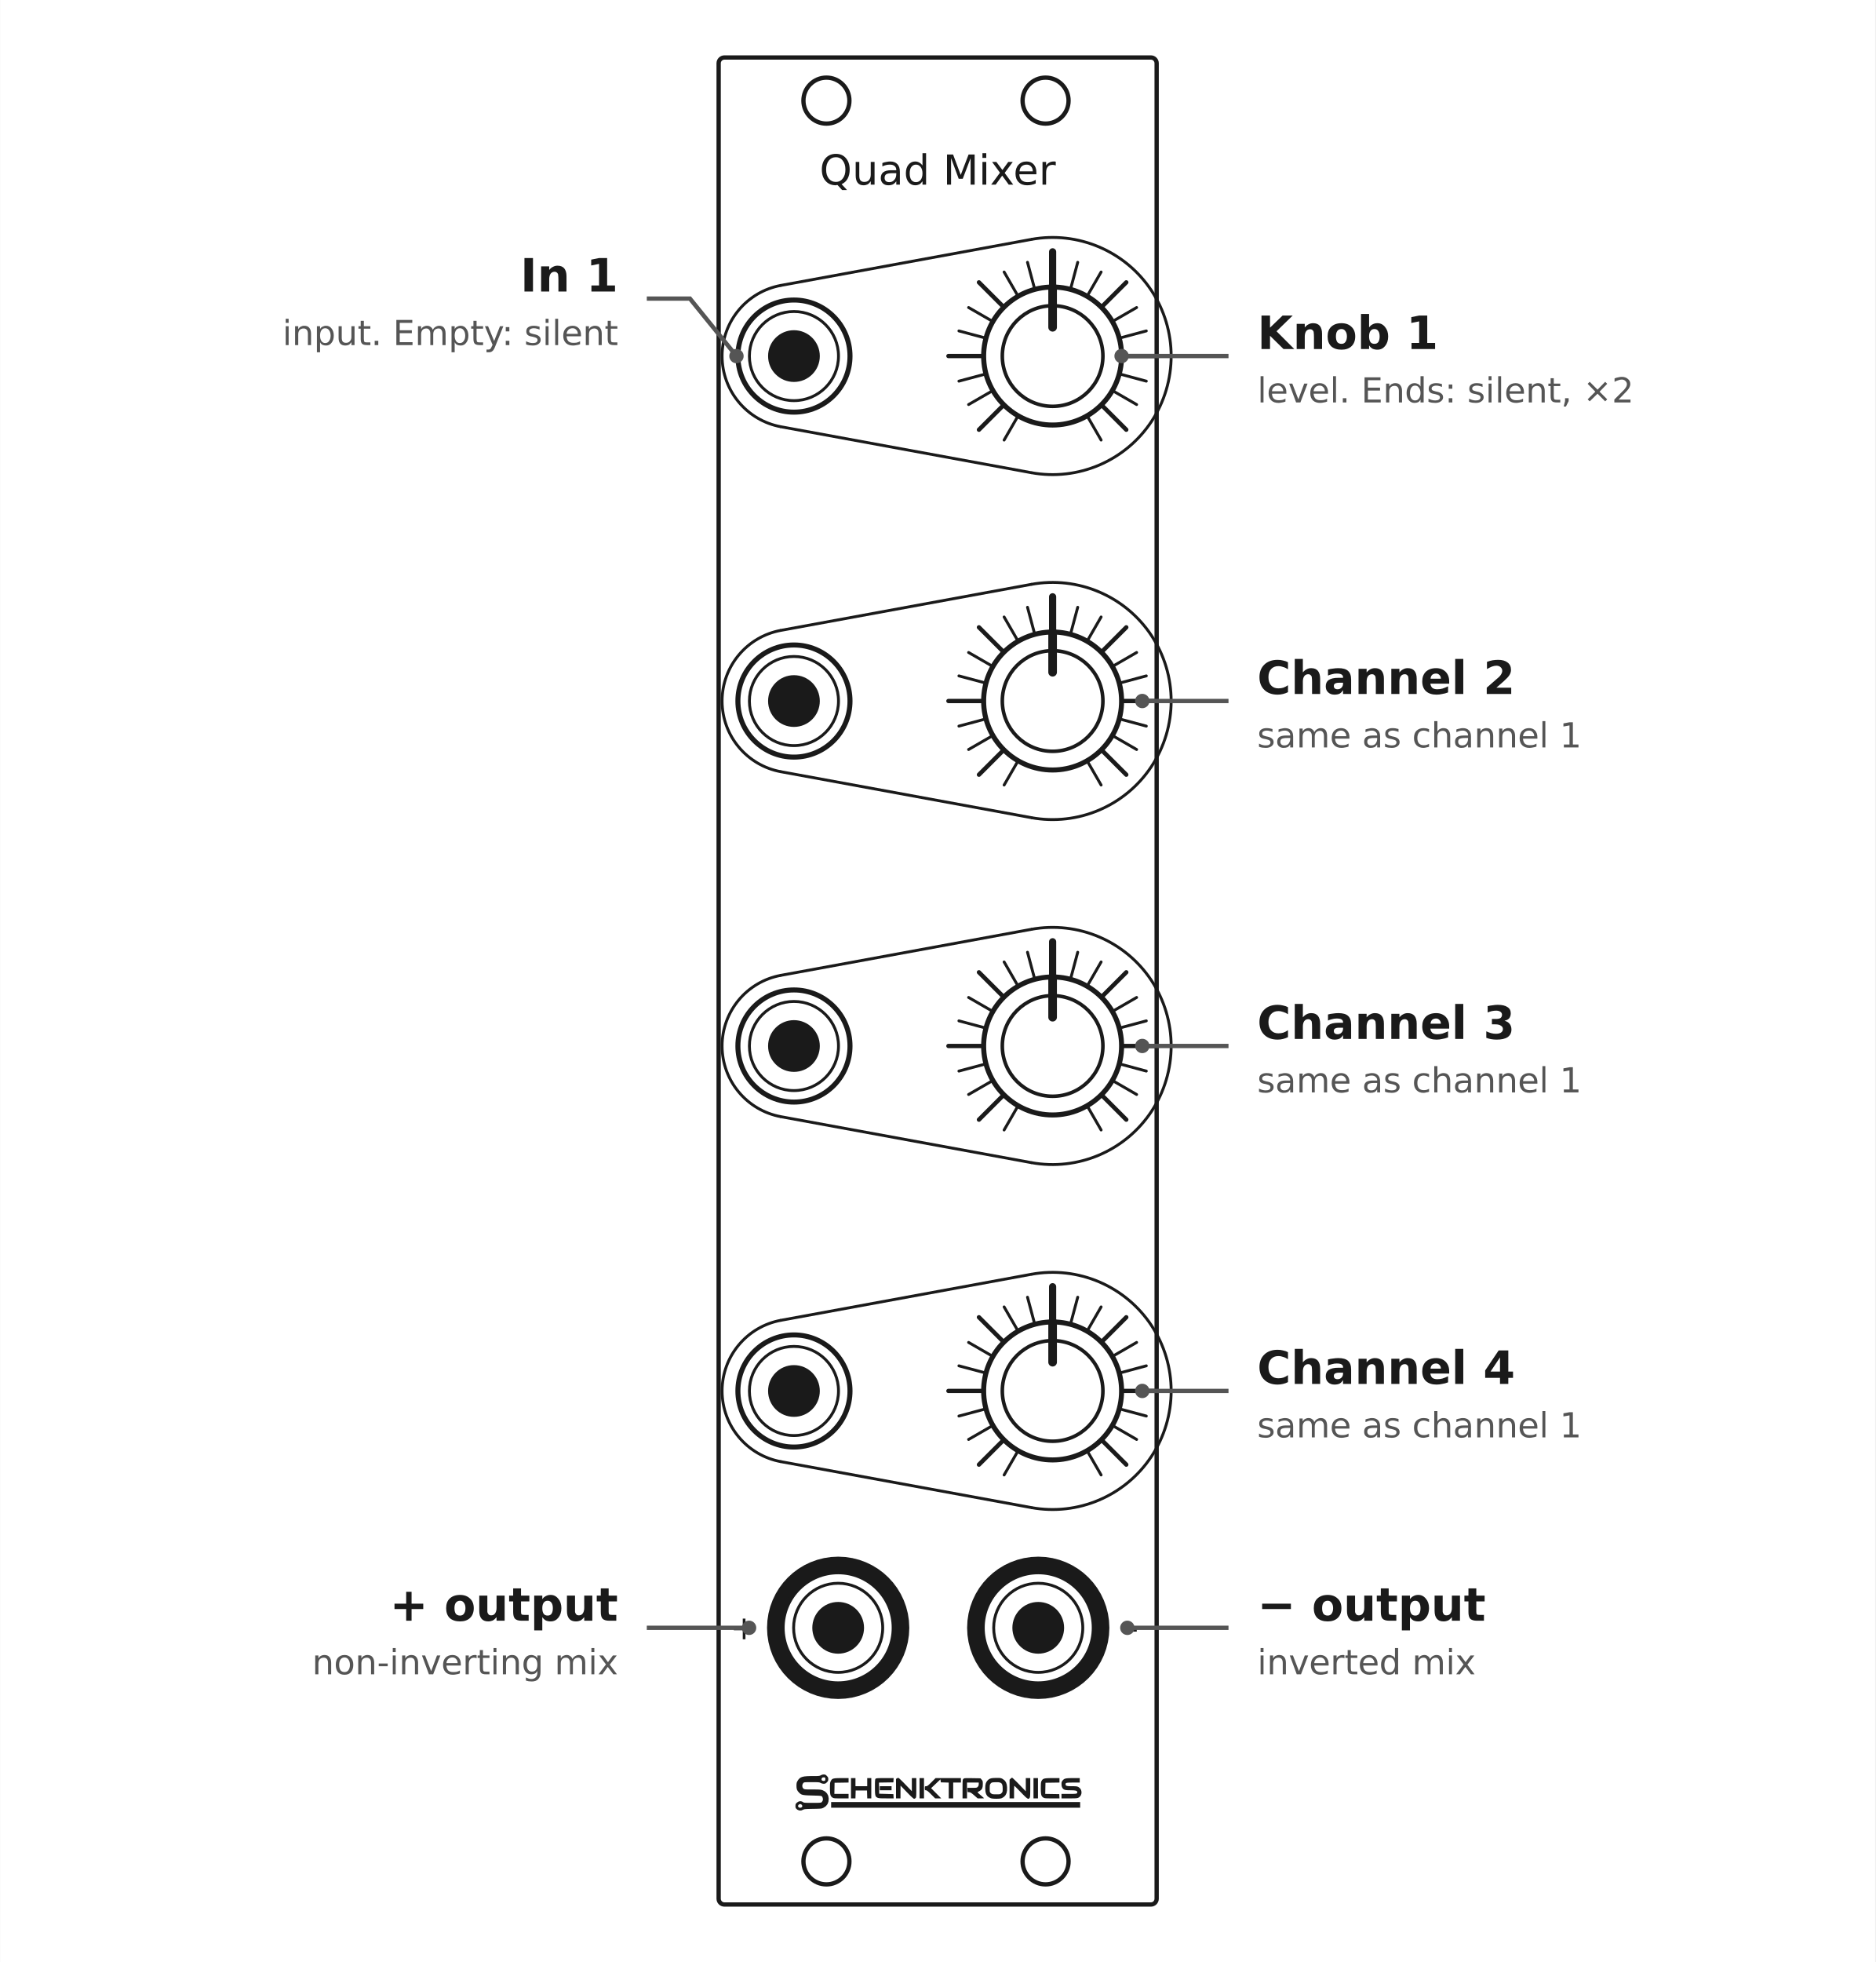
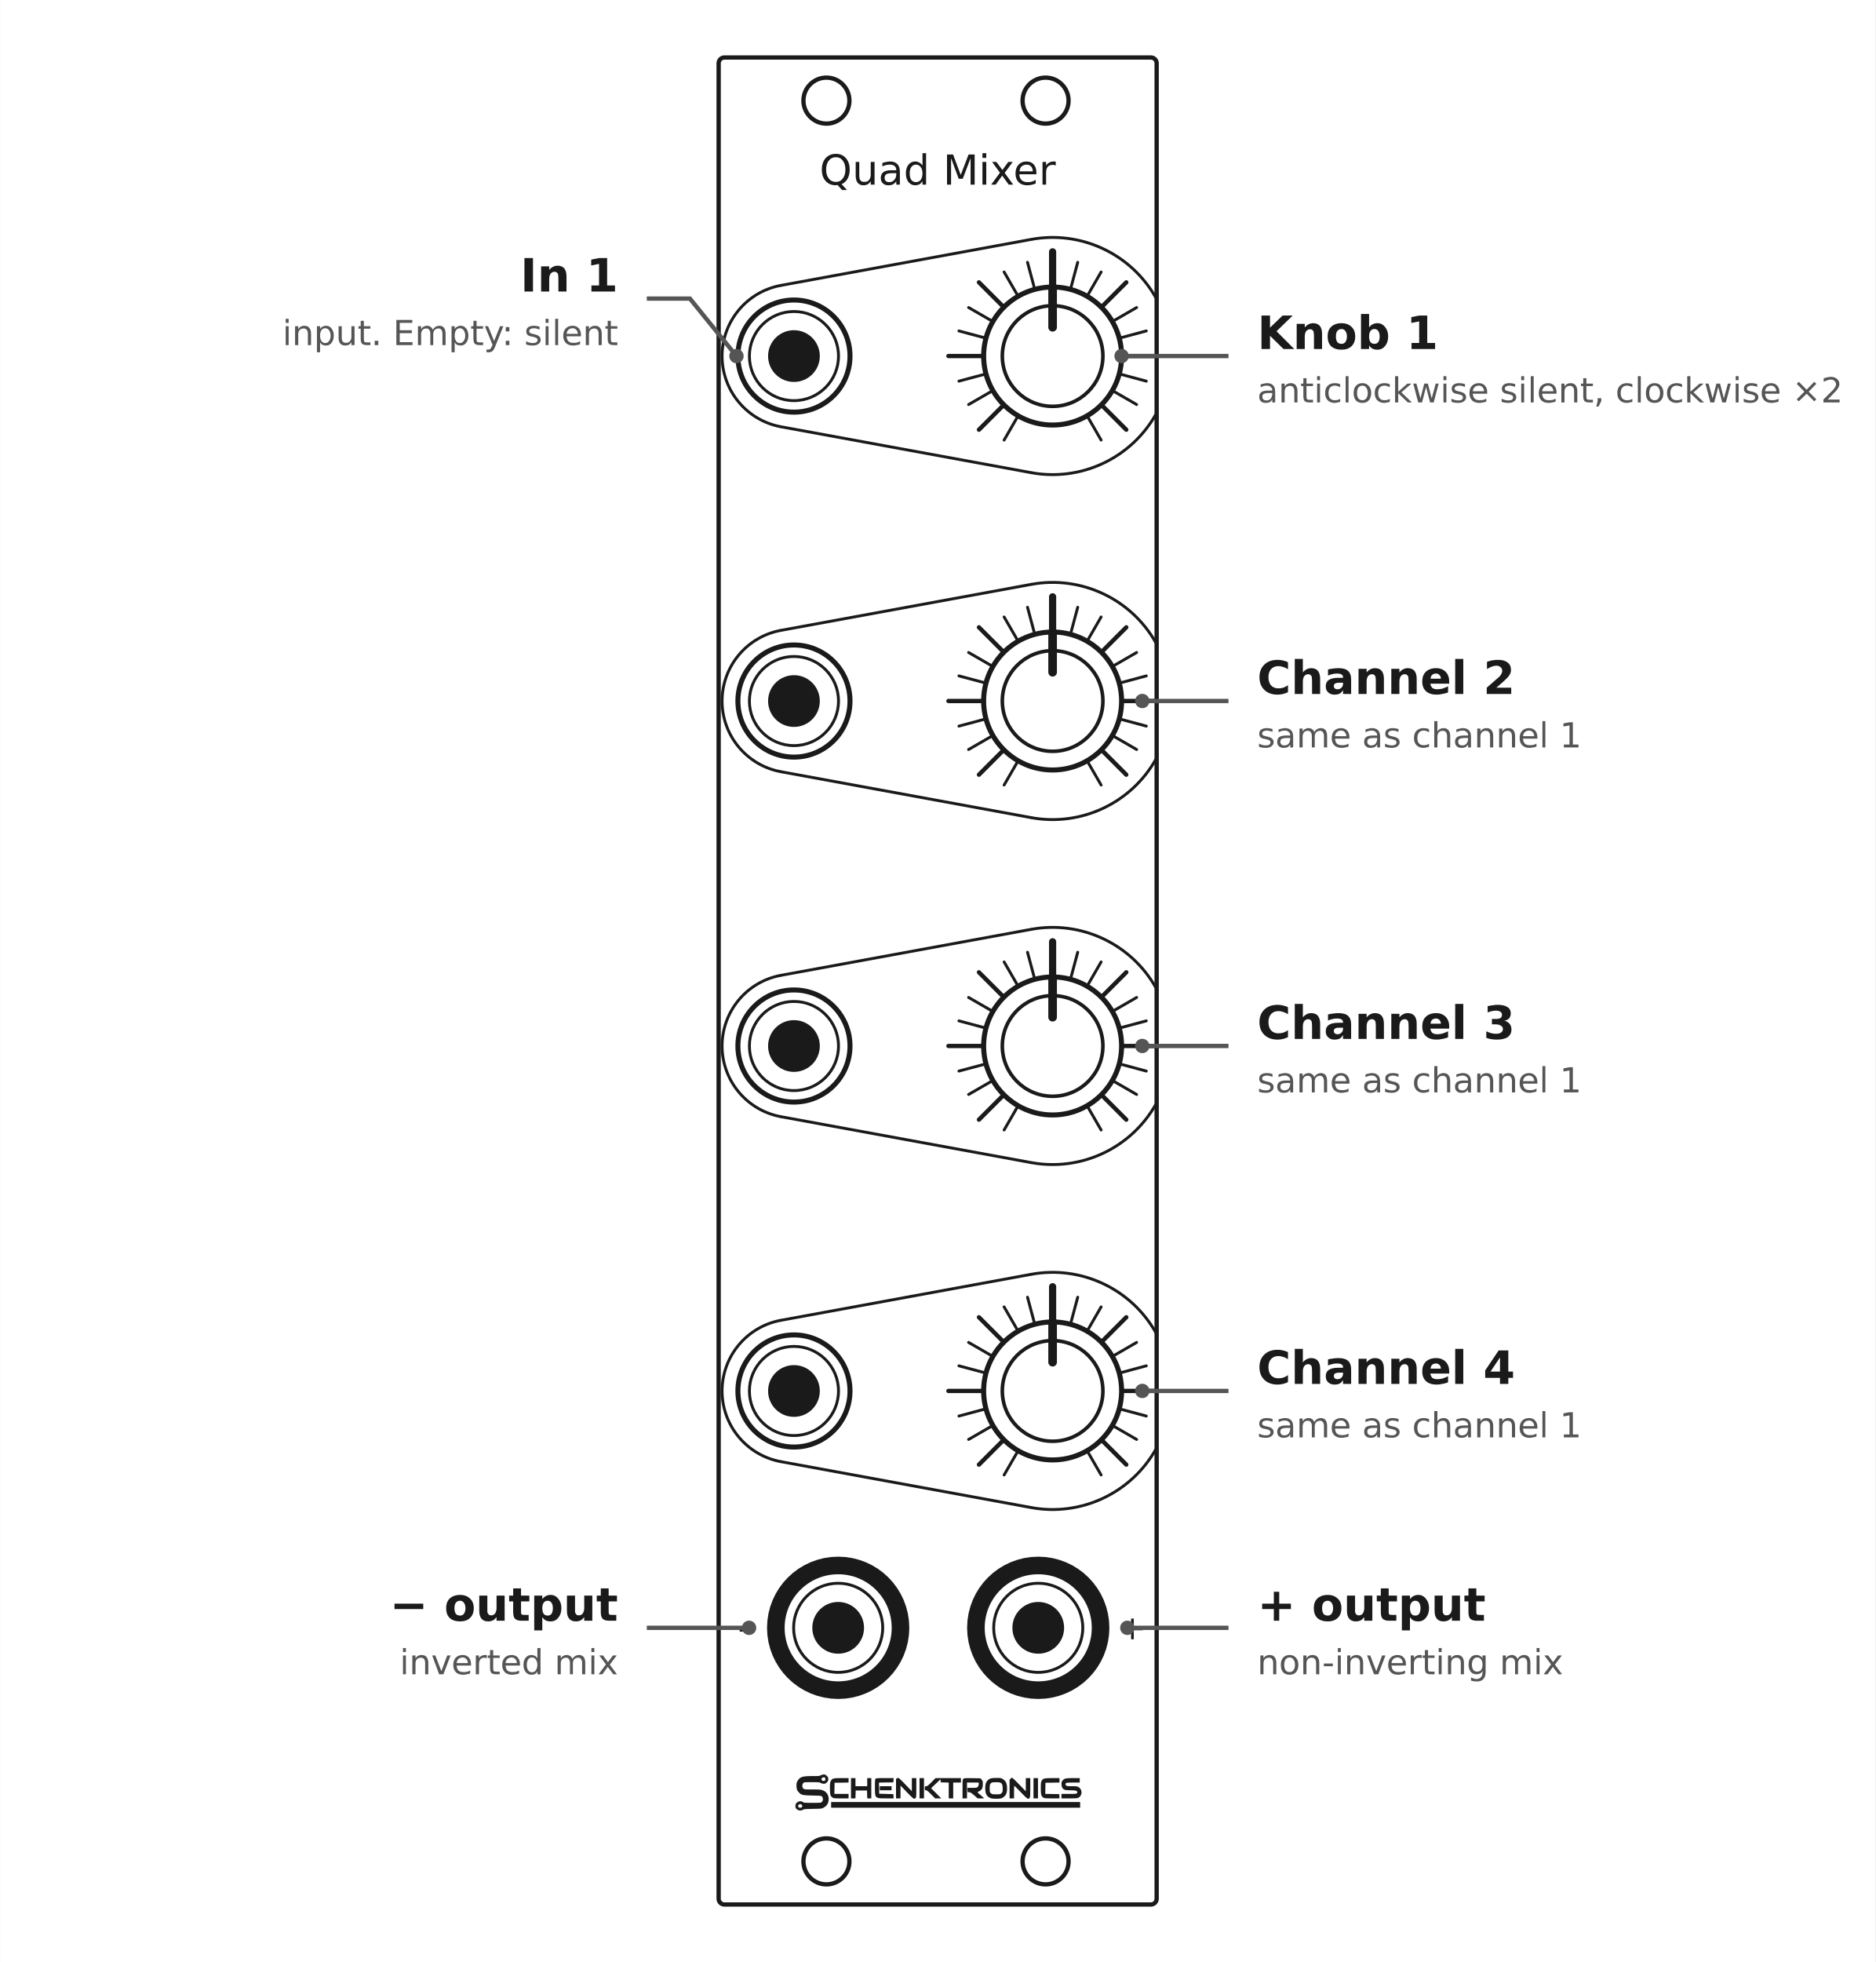
<svg xmlns="http://www.w3.org/2000/svg" viewBox="49.760 31.750 130.480 136.500" width="522" height="546">
  <rect x="49.760" y="31.750" width="130.480" height="136.500" fill="#fff" />
  <rect x="99.76" y="35.75" width="30.48" height="128.5" rx="0.4" fill="#fff" stroke="#1a1a1a" stroke-width="0.3" />
  <polygon points="111.793,156.302 110.974,156.302 110.974,156.020 111.793,156.020 111.793,156.302" fill="#1a1a1a" />
  <polygon points="114.050,156.867 113.740,156.867 113.740,155.456 114.050,155.456 114.050,156.867" fill="#1a1a1a" />
  <polygon points="121.981,156.867 121.670,156.867 121.670,155.456 121.981,155.456 121.981,156.867" fill="#1a1a1a" />
  <polygon points="124.916,157.516 107.588,157.516 107.588,157.121 124.916,157.121 124.916,157.516" fill="#1a1a1a" />
  <polygon points="109.281,156.020 110.099,156.020 110.099,155.456 110.382,155.456 110.382,156.867 110.101,156.867 110.093,156.592 110.085,156.317 109.295,156.317 109.287,156.592 109.279,156.867 108.970,156.867 108.970,155.456 109.281,155.456 109.281,156.020" fill="#1a1a1a" />
  <polygon points="112.295,155.453 112.330,155.481 112.398,155.544 112.491,155.635 112.604,155.747 112.729,155.875 112.777,155.924 113.204,156.366 113.204,155.456 113.514,155.456 113.514,156.129 113.514,156.342 113.513,156.506 113.510,156.628 113.505,156.715 113.498,156.774 113.488,156.812 113.474,156.836 113.463,156.848 113.400,156.885 113.356,156.895 113.317,156.874 113.243,156.814 113.139,156.718 113.007,156.588 112.859,156.436 112.417,155.978 112.415,156.422 112.414,156.867 112.103,156.867 112.103,155.514 112.172,155.469 112.239,155.440 112.295,155.453" fill="#1a1a1a" />
  <polygon points="111.928,155.604 111.920,155.752 110.916,155.768 110.932,156.542 111.920,156.571 111.937,156.867 111.420,156.866 111.226,156.865 111.079,156.862 110.972,156.856 110.895,156.846 110.840,156.832 110.810,156.820 110.754,156.788 110.711,156.750 110.680,156.698 110.659,156.625 110.646,156.523 110.639,156.384 110.636,156.200 110.636,156.080 110.636,155.888 110.639,155.744 110.643,155.642 110.651,155.573 110.662,155.529 110.677,155.503 110.680,155.500 110.702,155.485 110.740,155.474 110.801,155.466 110.893,155.460 111.021,155.457 111.194,155.456 111.330,155.456 111.937,155.456 111.928,155.604" fill="#1a1a1a" />
  <polygon points="116.619,155.766 116.082,155.766 116.082,156.867 115.772,156.867 115.772,155.768 115.497,155.760 115.222,155.752 115.208,155.647 115.193,155.543 114.869,155.850 114.544,156.157 114.897,156.512 115.249,156.867 114.825,156.867 114.544,156.585 114.424,156.466 114.334,156.384 114.267,156.333 114.217,156.308 114.185,156.302 114.139,156.299 114.116,156.278 114.108,156.226 114.107,156.161 114.109,156.078 114.120,156.036 114.150,156.022 114.199,156.020 114.242,156.015 114.287,155.996 114.342,155.956 114.417,155.890 114.519,155.792 114.573,155.738 114.854,155.456 116.619,155.456 116.619,155.766" fill="#1a1a1a" />
  <polygon points="108.801,155.765 108.314,155.773 107.827,155.780 107.820,156.168 107.812,156.556 108.801,156.556 108.801,156.867 108.283,156.867 108.099,156.867 107.962,156.865 107.864,156.861 107.795,156.854 107.745,156.842 107.707,156.826 107.670,156.803 107.669,156.802 107.610,156.753 107.566,156.692 107.536,156.610 107.517,156.497 107.508,156.345 107.504,156.163 107.505,156.002 107.509,155.885 107.517,155.800 107.532,155.735 107.554,155.678 107.561,155.665 107.598,155.597 107.641,155.545 107.697,155.508 107.775,155.483 107.883,155.467 108.028,155.459 108.218,155.456 108.304,155.456 108.801,155.456 108.801,155.765" fill="#1a1a1a" />
  <polygon points="123.477,155.765 122.990,155.773 122.503,155.780 122.495,156.168 122.487,156.555 122.975,156.563 123.463,156.571 123.480,156.867 122.963,156.867 122.777,156.866 122.639,156.864 122.539,156.860 122.468,156.852 122.417,156.840 122.376,156.823 122.353,156.810 122.291,156.763 122.245,156.706 122.213,156.628 122.193,156.522 122.182,156.378 122.178,156.188 122.178,156.155 122.180,155.987 122.184,155.864 122.192,155.777 122.206,155.713 122.225,155.662 122.230,155.653 122.270,155.588 122.316,155.540 122.378,155.504 122.464,155.480 122.580,155.466 122.736,155.458 122.938,155.456 122.976,155.456 123.477,155.456 123.477,155.765" fill="#1a1a1a" />
  <polygon points="120.210,155.446 120.272,155.501 120.361,155.585 120.471,155.693 120.597,155.819 120.675,155.900 121.134,156.373 121.134,155.456 121.445,155.456 121.445,156.113 121.444,156.329 121.442,156.496 121.438,156.621 121.432,156.710 121.424,156.771 121.412,156.812 121.401,156.832 121.367,156.873 121.331,156.893 121.287,156.891 121.230,156.863 121.156,156.806 121.059,156.716 120.933,156.591 120.791,156.444 120.664,156.313 120.550,156.197 120.455,156.101 120.384,156.032 120.344,155.996 120.337,155.992 120.330,156.019 120.324,156.092 120.319,156.203 120.316,156.341 120.316,156.429 120.316,156.867 120.005,156.867 120.005,155.566 120.075,155.497 120.131,155.450 120.177,155.427 120.180,155.427 120.210,155.446" fill="#1a1a1a" />
  <polygon points="117.162,155.458 117.337,155.460 117.413,155.461 117.978,155.470 118.060,155.562 118.102,155.614 118.127,155.664 118.139,155.730 118.143,155.828 118.143,155.873 118.133,156.041 118.101,156.167 118.040,156.262 117.946,156.337 117.908,156.359 117.834,156.401 117.786,156.434 117.776,156.446 117.796,156.470 117.851,156.522 117.931,156.593 118.002,156.653 118.095,156.733 118.169,156.799 118.216,156.842 118.227,156.855 118.201,156.861 118.132,156.865 118.034,156.867 118.006,156.867 117.784,156.867 117.545,156.657 117.432,156.561 117.348,156.497 117.282,156.460 117.225,156.442 117.195,156.438 117.084,156.429 117.076,156.281 117.067,156.133 117.395,156.133 117.536,156.132 117.633,156.129 117.697,156.121 117.740,156.105 117.773,156.081 117.791,156.064 117.844,155.986 117.860,155.885 117.860,155.880 117.860,155.766 117.042,155.766 117.042,156.867 116.732,156.867 116.732,156.218 116.732,156.009 116.733,155.850 116.736,155.732 116.740,155.649 116.748,155.592 116.758,155.555 116.773,155.529 116.790,155.511 116.812,155.491 116.840,155.476 116.880,155.466 116.942,155.461 117.034,155.458 117.162,155.458" fill="#1a1a1a" />
  <polygon points="124.888,155.766 124.428,155.766 124.242,155.767 124.105,155.772 124.010,155.781 123.950,155.796 123.916,155.820 123.902,155.854 123.900,155.883 123.908,155.936 123.937,155.973 123.994,155.998 124.087,156.013 124.224,156.019 124.343,156.020 124.497,156.021 124.606,156.026 124.685,156.035 124.744,156.052 124.796,156.076 124.802,156.079 124.912,156.170 124.982,156.287 125.012,156.418 125.002,156.551 124.952,156.675 124.861,156.777 124.804,156.814 124.763,156.833 124.714,156.847 124.649,156.856 124.558,156.862 124.432,156.865 124.264,156.867 124.161,156.867 123.618,156.867 123.618,156.556 124.134,156.556 124.331,156.556 124.478,156.552 124.582,156.545 124.652,156.532 124.693,156.512 124.713,156.484 124.718,156.446 124.718,156.440 124.706,156.387 124.665,156.349 124.588,156.323 124.469,156.309 124.303,156.303 124.245,156.302 124.065,156.299 123.931,156.288 123.833,156.265 123.762,156.228 123.707,156.174 123.673,156.125 123.630,156.011 123.618,155.874 123.623,155.770 123.644,155.697 123.687,155.632 123.694,155.623 123.748,155.566 123.805,155.523 123.876,155.493 123.968,155.473 124.090,155.462 124.253,155.457 124.421,155.456 124.888,155.456 124.888,155.766" fill="#1a1a1a" />
  <polygon points="119.316,155.447 119.388,155.457 119.445,155.475 119.502,155.503 119.532,155.520 119.661,155.619 119.752,155.743 119.807,155.902 119.830,156.091 119.828,156.311 119.795,156.490 119.728,156.634 119.641,156.735 119.553,156.800 119.460,156.851 119.422,156.865 119.323,156.882 119.192,156.891 119.045,156.892 118.901,156.887 118.779,156.874 118.705,156.857 118.558,156.787 118.449,156.695 118.374,156.572 118.330,156.413 118.313,156.209 118.312,156.175 118.622,156.175 118.623,156.298 118.628,156.380 118.640,156.432 118.662,156.468 118.699,156.503 118.709,156.512 118.753,156.545 118.798,156.567 118.858,156.578 118.946,156.584 119.076,156.585 119.078,156.585 119.208,156.584 119.294,156.580 119.351,156.569 119.392,156.548 119.430,156.515 119.443,156.502 119.484,156.457 119.509,156.413 119.521,156.354 119.525,156.264 119.526,156.190 119.518,156.023 119.491,155.901 119.438,155.818 119.352,155.768 119.226,155.744 119.054,155.741 119.016,155.742 118.893,155.748 118.812,155.757 118.759,155.772 118.722,155.798 118.691,155.831 118.658,155.874 118.638,155.921 118.627,155.986 118.623,156.084 118.622,156.175 118.312,156.175 118.312,156.156 118.320,155.972 118.348,155.830 118.399,155.715 118.476,155.616 118.552,155.547 118.635,155.499 118.736,155.468 118.868,155.451 119.043,155.444 119.074,155.444 119.216,155.444 119.316,155.447" fill="#1a1a1a" />
  <polygon points="107.153,155.209 107.217,155.239 107.289,155.304 107.290,155.305 107.354,155.380 107.383,155.448 107.390,155.530 107.382,155.615 107.352,155.682 107.290,155.751 107.217,155.815 107.149,155.844 107.072,155.851 106.958,155.834 106.860,155.794 106.823,155.774 106.780,155.760 106.723,155.750 106.642,155.743 106.528,155.740 106.374,155.738 106.237,155.738 106.052,155.738 105.914,155.740 105.816,155.743 105.750,155.749 105.706,155.759 105.676,155.775 105.653,155.795 105.645,155.803 105.595,155.892 105.579,155.998 105.598,156.101 105.651,156.181 105.658,156.188 105.687,156.208 105.721,156.222 105.768,156.233 105.837,156.240 105.936,156.244 106.073,156.246 106.258,156.246 106.292,156.246 106.490,156.247 106.641,156.249 106.754,156.254 106.840,156.262 106.909,156.274 106.969,156.291 107.006,156.304 107.174,156.394 107.300,156.522 107.383,156.681 107.417,156.868 107.418,156.904 107.397,157.105 107.331,157.272 107.219,157.408 107.071,157.509 107.021,157.534 106.975,157.554 106.924,157.568 106.859,157.578 106.772,157.584 106.653,157.589 106.495,157.593 106.321,157.596 106.118,157.600 105.962,157.604 105.847,157.610 105.764,157.617 105.706,157.628 105.663,157.642 105.630,157.659 105.498,157.710 105.364,157.707 105.239,157.654 105.204,157.626 105.143,157.565 105.113,157.509 105.104,157.430 105.104,157.401 105.282,157.401 105.286,157.425 105.332,157.491 105.407,157.521 105.494,157.510 105.549,157.480 105.582,157.425 105.574,157.361 105.533,157.303 105.468,157.267 105.431,157.262 105.359,157.283 105.304,157.336 105.282,157.401 105.104,157.401 105.104,157.397 105.109,157.306 105.131,157.243 105.184,157.183 105.208,157.160 105.322,157.086 105.444,157.061 105.561,157.085 105.620,157.121 105.647,157.140 105.681,157.154 105.728,157.164 105.797,157.171 105.896,157.175 106.033,157.177 106.216,157.177 106.287,157.177 106.486,157.177 106.636,157.176 106.745,157.172 106.822,157.167 106.873,157.158 106.906,157.146 106.930,157.129 106.938,157.122 107.003,157.020 107.018,156.903 106.984,156.785 106.956,156.740 106.939,156.721 106.915,156.707 106.874,156.696 106.811,156.688 106.718,156.681 106.588,156.676 106.413,156.671 106.285,156.667 106.057,156.661 105.877,156.653 105.739,156.641 105.632,156.625 105.550,156.603 105.484,156.572 105.426,156.531 105.369,156.478 105.360,156.470 105.267,156.363 105.210,156.257 105.182,156.134 105.175,155.992 105.178,155.871 105.191,155.784 105.219,155.709 105.252,155.648 105.303,155.572 106.919,155.572 106.959,155.628 107.044,155.652 107.068,155.653 107.138,155.645 107.171,155.612 107.180,155.585 107.186,155.506 107.178,155.456 107.155,155.416 107.106,155.403 107.057,155.405 106.981,155.420 106.940,155.459 106.927,155.489 106.919,155.572 105.303,155.572 105.319,155.548 105.393,155.470 105.482,155.410 105.593,155.368 105.733,155.339 105.911,155.323 106.134,155.315 106.273,155.314 106.457,155.314 106.594,155.312 106.693,155.307 106.762,155.299 106.811,155.287 106.848,155.270 106.868,155.258 106.969,155.216 107.071,155.202 107.153,155.209" fill="#1a1a1a" />
  <line x1="119.500" y1="56.520" x2="115.750" y2="56.520" stroke="#1a1a1a" stroke-width="0.3" stroke-linecap="round" />
  <line x1="119.619" y1="57.426" x2="116.480" y2="58.267" stroke="#1a1a1a" stroke-width="0.2" stroke-linecap="round" />
  <line x1="119.969" y1="58.270" x2="117.154" y2="59.895" stroke="#1a1a1a" stroke-width="0.2" stroke-linecap="round" />
  <line x1="120.525" y1="58.995" x2="117.874" y2="61.647" stroke="#1a1a1a" stroke-width="0.3" stroke-linecap="round" />
  <line x1="121.250" y1="59.551" x2="119.625" y2="62.366" stroke="#1a1a1a" stroke-width="0.2" stroke-linecap="round" />
  <line x1="124.750" y1="59.551" x2="126.375" y2="62.366" stroke="#1a1a1a" stroke-width="0.2" stroke-linecap="round" />
  <line x1="125.475" y1="58.995" x2="128.126" y2="61.647" stroke="#1a1a1a" stroke-width="0.3" stroke-linecap="round" />
  <line x1="126.031" y1="58.270" x2="128.846" y2="59.895" stroke="#1a1a1a" stroke-width="0.2" stroke-linecap="round" />
  <line x1="126.381" y1="57.426" x2="129.520" y2="58.267" stroke="#1a1a1a" stroke-width="0.2" stroke-linecap="round" />
  <line x1="126.500" y1="56.520" x2="130.190" y2="56.520" stroke="#1a1a1a" stroke-width="0.3" stroke-linecap="round" />
  <line x1="126.381" y1="55.614" x2="129.520" y2="54.773" stroke="#1a1a1a" stroke-width="0.2" stroke-linecap="round" />
  <line x1="126.031" y1="54.770" x2="128.846" y2="53.145" stroke="#1a1a1a" stroke-width="0.2" stroke-linecap="round" />
  <line x1="125.475" y1="54.045" x2="128.126" y2="51.394" stroke="#1a1a1a" stroke-width="0.3" stroke-linecap="round" />
  <line x1="124.750" y1="53.489" x2="126.375" y2="50.674" stroke="#1a1a1a" stroke-width="0.2" stroke-linecap="round" />
  <line x1="123.906" y1="53.139" x2="124.747" y2="50.000" stroke="#1a1a1a" stroke-width="0.2" stroke-linecap="round" />
  <line x1="123.000" y1="53.020" x2="123.000" y2="49.270" stroke="#1a1a1a" stroke-width="0.5" stroke-linecap="round" />
  <line x1="122.094" y1="53.139" x2="121.253" y2="50.000" stroke="#1a1a1a" stroke-width="0.2" stroke-linecap="round" />
  <line x1="121.250" y1="53.489" x2="119.625" y2="50.674" stroke="#1a1a1a" stroke-width="0.2" stroke-linecap="round" />
  <line x1="120.525" y1="54.045" x2="117.874" y2="51.394" stroke="#1a1a1a" stroke-width="0.3" stroke-linecap="round" />
  <line x1="119.969" y1="54.770" x2="117.154" y2="53.145" stroke="#1a1a1a" stroke-width="0.2" stroke-linecap="round" />
  <line x1="119.619" y1="55.614" x2="116.480" y2="54.773" stroke="#1a1a1a" stroke-width="0.2" stroke-linecap="round" />
  <line x1="119.500" y1="80.520" x2="115.750" y2="80.520" stroke="#1a1a1a" stroke-width="0.3" stroke-linecap="round" />
  <line x1="119.619" y1="81.426" x2="116.480" y2="82.267" stroke="#1a1a1a" stroke-width="0.2" stroke-linecap="round" />
  <line x1="119.969" y1="82.270" x2="117.154" y2="83.895" stroke="#1a1a1a" stroke-width="0.2" stroke-linecap="round" />
  <line x1="120.525" y1="82.995" x2="117.874" y2="85.647" stroke="#1a1a1a" stroke-width="0.3" stroke-linecap="round" />
  <line x1="121.250" y1="83.551" x2="119.625" y2="86.366" stroke="#1a1a1a" stroke-width="0.2" stroke-linecap="round" />
  <line x1="124.750" y1="83.551" x2="126.375" y2="86.366" stroke="#1a1a1a" stroke-width="0.2" stroke-linecap="round" />
  <line x1="125.475" y1="82.995" x2="128.126" y2="85.647" stroke="#1a1a1a" stroke-width="0.3" stroke-linecap="round" />
  <line x1="126.031" y1="82.270" x2="128.846" y2="83.895" stroke="#1a1a1a" stroke-width="0.2" stroke-linecap="round" />
  <line x1="126.381" y1="81.426" x2="129.520" y2="82.267" stroke="#1a1a1a" stroke-width="0.2" stroke-linecap="round" />
  <line x1="126.500" y1="80.520" x2="130.190" y2="80.520" stroke="#1a1a1a" stroke-width="0.3" stroke-linecap="round" />
  <line x1="126.381" y1="79.614" x2="129.520" y2="78.773" stroke="#1a1a1a" stroke-width="0.2" stroke-linecap="round" />
  <line x1="126.031" y1="78.770" x2="128.846" y2="77.145" stroke="#1a1a1a" stroke-width="0.2" stroke-linecap="round" />
  <line x1="125.475" y1="78.045" x2="128.126" y2="75.394" stroke="#1a1a1a" stroke-width="0.3" stroke-linecap="round" />
  <line x1="124.750" y1="77.489" x2="126.375" y2="74.674" stroke="#1a1a1a" stroke-width="0.2" stroke-linecap="round" />
  <line x1="123.906" y1="77.139" x2="124.747" y2="74.000" stroke="#1a1a1a" stroke-width="0.2" stroke-linecap="round" />
  <line x1="123.000" y1="77.020" x2="123.000" y2="73.270" stroke="#1a1a1a" stroke-width="0.5" stroke-linecap="round" />
  <line x1="122.094" y1="77.139" x2="121.253" y2="74.000" stroke="#1a1a1a" stroke-width="0.2" stroke-linecap="round" />
  <line x1="121.250" y1="77.489" x2="119.625" y2="74.674" stroke="#1a1a1a" stroke-width="0.2" stroke-linecap="round" />
  <line x1="120.525" y1="78.045" x2="117.874" y2="75.394" stroke="#1a1a1a" stroke-width="0.3" stroke-linecap="round" />
  <line x1="119.969" y1="78.770" x2="117.154" y2="77.145" stroke="#1a1a1a" stroke-width="0.2" stroke-linecap="round" />
  <line x1="119.619" y1="79.614" x2="116.480" y2="78.773" stroke="#1a1a1a" stroke-width="0.2" stroke-linecap="round" />
  <line x1="119.500" y1="104.520" x2="115.750" y2="104.520" stroke="#1a1a1a" stroke-width="0.3" stroke-linecap="round" />
  <line x1="119.619" y1="105.426" x2="116.480" y2="106.267" stroke="#1a1a1a" stroke-width="0.2" stroke-linecap="round" />
  <line x1="119.969" y1="106.270" x2="117.154" y2="107.895" stroke="#1a1a1a" stroke-width="0.2" stroke-linecap="round" />
  <line x1="120.525" y1="106.995" x2="117.874" y2="109.647" stroke="#1a1a1a" stroke-width="0.3" stroke-linecap="round" />
  <line x1="121.250" y1="107.551" x2="119.625" y2="110.366" stroke="#1a1a1a" stroke-width="0.2" stroke-linecap="round" />
  <line x1="124.750" y1="107.551" x2="126.375" y2="110.366" stroke="#1a1a1a" stroke-width="0.2" stroke-linecap="round" />
  <line x1="125.475" y1="106.995" x2="128.126" y2="109.647" stroke="#1a1a1a" stroke-width="0.3" stroke-linecap="round" />
  <line x1="126.031" y1="106.270" x2="128.846" y2="107.895" stroke="#1a1a1a" stroke-width="0.2" stroke-linecap="round" />
  <line x1="126.381" y1="105.426" x2="129.520" y2="106.267" stroke="#1a1a1a" stroke-width="0.2" stroke-linecap="round" />
  <line x1="126.500" y1="104.520" x2="130.190" y2="104.520" stroke="#1a1a1a" stroke-width="0.3" stroke-linecap="round" />
  <line x1="126.381" y1="103.614" x2="129.520" y2="102.773" stroke="#1a1a1a" stroke-width="0.2" stroke-linecap="round" />
  <line x1="126.031" y1="102.770" x2="128.846" y2="101.145" stroke="#1a1a1a" stroke-width="0.2" stroke-linecap="round" />
  <line x1="125.475" y1="102.045" x2="128.126" y2="99.394" stroke="#1a1a1a" stroke-width="0.3" stroke-linecap="round" />
  <line x1="124.750" y1="101.489" x2="126.375" y2="98.674" stroke="#1a1a1a" stroke-width="0.2" stroke-linecap="round" />
  <line x1="123.906" y1="101.139" x2="124.747" y2="98.000" stroke="#1a1a1a" stroke-width="0.2" stroke-linecap="round" />
  <line x1="123.000" y1="101.020" x2="123.000" y2="97.270" stroke="#1a1a1a" stroke-width="0.5" stroke-linecap="round" />
  <line x1="122.094" y1="101.139" x2="121.253" y2="98.000" stroke="#1a1a1a" stroke-width="0.2" stroke-linecap="round" />
  <line x1="121.250" y1="101.489" x2="119.625" y2="98.674" stroke="#1a1a1a" stroke-width="0.2" stroke-linecap="round" />
  <line x1="120.525" y1="102.045" x2="117.874" y2="99.394" stroke="#1a1a1a" stroke-width="0.3" stroke-linecap="round" />
  <line x1="119.969" y1="102.770" x2="117.154" y2="101.145" stroke="#1a1a1a" stroke-width="0.2" stroke-linecap="round" />
  <line x1="119.619" y1="103.614" x2="116.480" y2="102.773" stroke="#1a1a1a" stroke-width="0.2" stroke-linecap="round" />
  <line x1="119.500" y1="128.520" x2="115.750" y2="128.520" stroke="#1a1a1a" stroke-width="0.3" stroke-linecap="round" />
  <line x1="119.619" y1="129.426" x2="116.480" y2="130.267" stroke="#1a1a1a" stroke-width="0.2" stroke-linecap="round" />
  <line x1="119.969" y1="130.270" x2="117.154" y2="131.895" stroke="#1a1a1a" stroke-width="0.2" stroke-linecap="round" />
  <line x1="120.525" y1="130.995" x2="117.874" y2="133.647" stroke="#1a1a1a" stroke-width="0.3" stroke-linecap="round" />
  <line x1="121.250" y1="131.551" x2="119.625" y2="134.366" stroke="#1a1a1a" stroke-width="0.2" stroke-linecap="round" />
  <line x1="124.750" y1="131.551" x2="126.375" y2="134.366" stroke="#1a1a1a" stroke-width="0.2" stroke-linecap="round" />
  <line x1="125.475" y1="130.995" x2="128.126" y2="133.647" stroke="#1a1a1a" stroke-width="0.3" stroke-linecap="round" />
  <line x1="126.031" y1="130.270" x2="128.846" y2="131.895" stroke="#1a1a1a" stroke-width="0.2" stroke-linecap="round" />
  <line x1="126.381" y1="129.426" x2="129.520" y2="130.267" stroke="#1a1a1a" stroke-width="0.2" stroke-linecap="round" />
  <line x1="126.500" y1="128.520" x2="130.190" y2="128.520" stroke="#1a1a1a" stroke-width="0.3" stroke-linecap="round" />
  <line x1="126.381" y1="127.614" x2="129.520" y2="126.773" stroke="#1a1a1a" stroke-width="0.2" stroke-linecap="round" />
  <line x1="126.031" y1="126.770" x2="128.846" y2="125.145" stroke="#1a1a1a" stroke-width="0.2" stroke-linecap="round" />
  <line x1="125.475" y1="126.045" x2="128.126" y2="123.394" stroke="#1a1a1a" stroke-width="0.3" stroke-linecap="round" />
  <line x1="124.750" y1="125.489" x2="126.375" y2="122.674" stroke="#1a1a1a" stroke-width="0.2" stroke-linecap="round" />
  <line x1="123.906" y1="125.139" x2="124.747" y2="122.000" stroke="#1a1a1a" stroke-width="0.2" stroke-linecap="round" />
  <line x1="123.000" y1="125.020" x2="123.000" y2="121.270" stroke="#1a1a1a" stroke-width="0.5" stroke-linecap="round" />
  <line x1="122.094" y1="125.139" x2="121.253" y2="122.000" stroke="#1a1a1a" stroke-width="0.2" stroke-linecap="round" />
  <line x1="121.250" y1="125.489" x2="119.625" y2="122.674" stroke="#1a1a1a" stroke-width="0.2" stroke-linecap="round" />
  <line x1="120.525" y1="126.045" x2="117.874" y2="123.394" stroke="#1a1a1a" stroke-width="0.3" stroke-linecap="round" />
  <line x1="119.969" y1="126.770" x2="117.154" y2="125.145" stroke="#1a1a1a" stroke-width="0.2" stroke-linecap="round" />
  <line x1="119.619" y1="127.614" x2="116.480" y2="126.773" stroke="#1a1a1a" stroke-width="0.2" stroke-linecap="round" />
  <line x1="121.509" y1="48.406" x2="104.096" y2="51.605" stroke="#1a1a1a" stroke-width="0.2" stroke-linecap="round" />
  <line x1="121.512" y1="64.635" x2="104.098" y2="61.441" stroke="#1a1a1a" stroke-width="0.2" stroke-linecap="round" />
  <line x1="121.509" y1="72.406" x2="104.096" y2="75.605" stroke="#1a1a1a" stroke-width="0.2" stroke-linecap="round" />
  <line x1="121.512" y1="88.635" x2="104.098" y2="85.441" stroke="#1a1a1a" stroke-width="0.2" stroke-linecap="round" />
  <line x1="121.509" y1="96.406" x2="104.096" y2="99.605" stroke="#1a1a1a" stroke-width="0.2" stroke-linecap="round" />
  <line x1="121.512" y1="112.635" x2="104.098" y2="109.441" stroke="#1a1a1a" stroke-width="0.2" stroke-linecap="round" />
  <line x1="121.509" y1="120.406" x2="104.096" y2="123.605" stroke="#1a1a1a" stroke-width="0.2" stroke-linecap="round" />
  <line x1="121.512" y1="136.635" x2="104.098" y2="133.441" stroke="#1a1a1a" stroke-width="0.2" stroke-linecap="round" />
-   <path d="M121.509 48.406 A8.250 8.250 0 1 1 121.512 64.635" fill="none" stroke="#1a1a1a" stroke-width="0.2" />
+   <path d="M121.509 48.406 A8.250 8.250 0 0 1 130.190 52.474" fill="none" stroke="#1a1a1a" stroke-width="0.2" />
+   <path d="M130.190 60.566 A8.250 8.250 0 0 1 121.512 64.635" fill="none" stroke="#1a1a1a" stroke-width="0.2" />
  <path d="M104.098 61.441 A5.000 5.000 0 0 1 104.096 51.605" fill="none" stroke="#1a1a1a" stroke-width="0.2" />
-   <path d="M121.509 72.406 A8.250 8.250 0 1 1 121.512 88.635" fill="none" stroke="#1a1a1a" stroke-width="0.2" />
+   <path d="M121.509 72.406 A8.250 8.250 0 0 1 130.190 76.475" fill="none" stroke="#1a1a1a" stroke-width="0.2" />
+   <path d="M130.190 84.566 A8.250 8.250 0 0 1 121.512 88.635" fill="none" stroke="#1a1a1a" stroke-width="0.2" />
  <path d="M104.098 85.441 A5.000 5.000 0 0 1 104.096 75.605" fill="none" stroke="#1a1a1a" stroke-width="0.2" />
-   <path d="M121.509 96.406 A8.250 8.250 0 1 1 121.512 112.635" fill="none" stroke="#1a1a1a" stroke-width="0.2" />
+   <path d="M121.509 96.406 A8.250 8.250 0 0 1 130.190 100.475" fill="none" stroke="#1a1a1a" stroke-width="0.2" />
+   <path d="M130.190 108.566 A8.250 8.250 0 0 1 121.512 112.635" fill="none" stroke="#1a1a1a" stroke-width="0.2" />
  <path d="M104.098 109.441 A5.000 5.000 0 0 1 104.096 99.605" fill="none" stroke="#1a1a1a" stroke-width="0.2" />
-   <path d="M121.509 120.406 A8.250 8.250 0 1 1 121.512 136.635" fill="none" stroke="#1a1a1a" stroke-width="0.2" />
+   <path d="M121.509 120.406 A8.250 8.250 0 0 1 130.190 124.475" fill="none" stroke="#1a1a1a" stroke-width="0.2" />
+   <path d="M130.190 132.565 A8.250 8.250 0 0 1 121.512 136.635" fill="none" stroke="#1a1a1a" stroke-width="0.2" />
  <path d="M104.098 133.441 A5.000 5.000 0 0 1 104.096 123.605" fill="none" stroke="#1a1a1a" stroke-width="0.2" />
+   <circle cx="122.0" cy="145.0" r="2.45" fill="none" stroke="#1a1a1a" stroke-width="5.0" />
  <circle cx="108.077" cy="145.0" r="2.45" fill="none" stroke="#1a1a1a" stroke-width="5.0" />
-   <circle cx="122.0" cy="145.0" r="2.45" fill="none" stroke="#1a1a1a" stroke-width="5.0" />
  <text x="115.0" y="43.600" font-family="DejaVu Sans, Helvetica, Arial, sans-serif" font-size="2.875" fill="#1a1a1a" text-anchor="middle" dominant-baseline="central">Quad Mixer</text>
-   <text x="101.527" y="145.000" font-family="DejaVu Sans, Helvetica, Arial, sans-serif" font-size="2.300" fill="#1a1a1a" text-anchor="middle" dominant-baseline="central">+</text>
-   <text x="128.55" y="145.000" font-family="DejaVu Sans, Helvetica, Arial, sans-serif" font-size="2.300" fill="#1a1a1a" text-anchor="middle" dominant-baseline="central">-</text>
+   <text x="128.55" y="145.000" font-family="DejaVu Sans, Helvetica, Arial, sans-serif" font-size="2.300" fill="#1a1a1a" text-anchor="middle" dominant-baseline="central">+</text>
+   <text x="101.527" y="145.000" font-family="DejaVu Sans, Helvetica, Arial, sans-serif" font-size="2.300" fill="#1a1a1a" text-anchor="middle" dominant-baseline="central">-</text>
  <circle cx="107.26" cy="38.75" r="1.6" fill="#fff" stroke="#1a1a1a" stroke-width="0.3" />
  <circle cx="122.51" cy="38.75" r="1.6" fill="#fff" stroke="#1a1a1a" stroke-width="0.3" />
  <circle cx="107.26" cy="161.25" r="1.6" fill="#fff" stroke="#1a1a1a" stroke-width="0.3" />
  <circle cx="122.51" cy="161.25" r="1.6" fill="#fff" stroke="#1a1a1a" stroke-width="0.3" />
  <circle cx="123.0" cy="56.52" r="4.8" fill="#fff" stroke="#1a1a1a" stroke-width="0.35" />
  <circle cx="123.0" cy="56.52" r="3.5" fill="#fff" stroke="#1a1a1a" stroke-width="0.25" />
  <line x1="123.0" y1="51.72" x2="123.0" y2="54.52" stroke="#1a1a1a" stroke-width="0.6" stroke-linecap="round" />
  <circle cx="123.0" cy="80.52" r="4.8" fill="#fff" stroke="#1a1a1a" stroke-width="0.35" />
  <circle cx="123.0" cy="80.52" r="3.5" fill="#fff" stroke="#1a1a1a" stroke-width="0.25" />
  <line x1="123.0" y1="75.72" x2="123.0" y2="78.52" stroke="#1a1a1a" stroke-width="0.6" stroke-linecap="round" />
  <circle cx="123.0" cy="104.52" r="4.8" fill="#fff" stroke="#1a1a1a" stroke-width="0.35" />
  <circle cx="123.0" cy="104.52" r="3.5" fill="#fff" stroke="#1a1a1a" stroke-width="0.25" />
  <line x1="123.0" y1="99.72" x2="123.0" y2="102.52" stroke="#1a1a1a" stroke-width="0.6" stroke-linecap="round" />
  <circle cx="123.0" cy="128.52" r="4.8" fill="#fff" stroke="#1a1a1a" stroke-width="0.35" />
  <circle cx="123.0" cy="128.52" r="3.5" fill="#fff" stroke="#1a1a1a" stroke-width="0.25" />
  <line x1="123.0" y1="123.72" x2="123.0" y2="126.52" stroke="#1a1a1a" stroke-width="0.6" stroke-linecap="round" />
  <circle cx="105.0" cy="56.523" r="3.9" fill="#fff" stroke="#1a1a1a" stroke-width="0.35" />
  <circle cx="105.0" cy="56.523" r="3.1" fill="none" stroke="#1a1a1a" stroke-width="0.2" />
  <circle cx="105.0" cy="56.523" r="1.8" fill="#1a1a1a" />
  <circle cx="105.0" cy="80.523" r="3.9" fill="#fff" stroke="#1a1a1a" stroke-width="0.35" />
  <circle cx="105.0" cy="80.523" r="3.1" fill="none" stroke="#1a1a1a" stroke-width="0.2" />
  <circle cx="105.0" cy="80.523" r="1.8" fill="#1a1a1a" />
  <circle cx="105.0" cy="104.523" r="3.9" fill="#fff" stroke="#1a1a1a" stroke-width="0.35" />
  <circle cx="105.0" cy="104.523" r="3.1" fill="none" stroke="#1a1a1a" stroke-width="0.2" />
  <circle cx="105.0" cy="104.523" r="1.8" fill="#1a1a1a" />
  <circle cx="105.0" cy="128.523" r="3.9" fill="#fff" stroke="#1a1a1a" stroke-width="0.35" />
  <circle cx="105.0" cy="128.523" r="3.1" fill="none" stroke="#1a1a1a" stroke-width="0.2" />
  <circle cx="105.0" cy="128.523" r="1.8" fill="#1a1a1a" />
+   <circle cx="122.0" cy="145.0" r="3.9" fill="#fff" stroke="#1a1a1a" stroke-width="0.35" />
+   <circle cx="122.0" cy="145.0" r="3.1" fill="none" stroke="#1a1a1a" stroke-width="0.2" />
+   <circle cx="122.0" cy="145.0" r="1.8" fill="#1a1a1a" />
  <circle cx="108.077" cy="145.0" r="3.9" fill="#fff" stroke="#1a1a1a" stroke-width="0.35" />
  <circle cx="108.077" cy="145.0" r="3.1" fill="none" stroke="#1a1a1a" stroke-width="0.2" />
  <circle cx="108.077" cy="145.0" r="1.8" fill="#1a1a1a" />
-   <circle cx="122.0" cy="145.0" r="3.9" fill="#fff" stroke="#1a1a1a" stroke-width="0.35" />
-   <circle cx="122.0" cy="145.0" r="3.1" fill="none" stroke="#1a1a1a" stroke-width="0.2" />
-   <circle cx="122.0" cy="145.0" r="1.8" fill="#1a1a1a" />
  <polyline points="101.0,56.523 97.76,52.523 94.76,52.523" fill="none" stroke="#555" stroke-width="0.3" />
  <circle cx="101.0" cy="56.523" r="0.5" fill="#555" />
  <text x="92.76" y="50.923" font-family="DejaVu Sans, Helvetica, Arial, sans-serif" font-size="3.2" font-weight="bold" fill="#1a1a1a" text-anchor="end" dominant-baseline="central">In 1</text>
  <text x="92.76" y="54.923" font-family="DejaVu Sans, Helvetica, Arial, sans-serif" font-size="2.4" fill="#555" text-anchor="end" dominant-baseline="central">input. Empty: silent</text>
  <polyline points="127.8,56.52 132.24,56.52 135.24,56.52" fill="none" stroke="#555" stroke-width="0.3" />
  <circle cx="127.8" cy="56.52" r="0.5" fill="#555" />
  <text x="137.24" y="54.92" font-family="DejaVu Sans, Helvetica, Arial, sans-serif" font-size="3.2" font-weight="bold" fill="#1a1a1a" dominant-baseline="central">Knob 1</text>
-   <text x="137.24" y="58.92" font-family="DejaVu Sans, Helvetica, Arial, sans-serif" font-size="2.4" fill="#555" dominant-baseline="central">level. Ends: silent, ×2</text>
+   <text x="137.24" y="58.92" font-family="DejaVu Sans, Helvetica, Arial, sans-serif" font-size="2.4" fill="#555" dominant-baseline="central">anticlockwise silent, clockwise ×2</text>
  <polyline points="129.24,80.52 132.24,80.52 135.24,80.52" fill="none" stroke="#555" stroke-width="0.3" />
  <circle cx="129.24" cy="80.52" r="0.5" fill="#555" />
  <text x="137.24" y="78.92" font-family="DejaVu Sans, Helvetica, Arial, sans-serif" font-size="3.2" font-weight="bold" fill="#1a1a1a" dominant-baseline="central">Channel 2</text>
  <text x="137.24" y="82.92" font-family="DejaVu Sans, Helvetica, Arial, sans-serif" font-size="2.4" fill="#555" dominant-baseline="central">same as channel 1</text>
  <polyline points="129.24,104.52 132.24,104.52 135.24,104.52" fill="none" stroke="#555" stroke-width="0.3" />
  <circle cx="129.24" cy="104.52" r="0.5" fill="#555" />
  <text x="137.24" y="102.92" font-family="DejaVu Sans, Helvetica, Arial, sans-serif" font-size="3.2" font-weight="bold" fill="#1a1a1a" dominant-baseline="central">Channel 3</text>
  <text x="137.24" y="106.92" font-family="DejaVu Sans, Helvetica, Arial, sans-serif" font-size="2.4" fill="#555" dominant-baseline="central">same as channel 1</text>
  <polyline points="129.24,128.52 132.24,128.52 135.24,128.52" fill="none" stroke="#555" stroke-width="0.3" />
  <circle cx="129.24" cy="128.52" r="0.5" fill="#555" />
  <text x="137.24" y="126.92" font-family="DejaVu Sans, Helvetica, Arial, sans-serif" font-size="3.2" font-weight="bold" fill="#1a1a1a" dominant-baseline="central">Channel 4</text>
  <text x="137.24" y="130.92" font-family="DejaVu Sans, Helvetica, Arial, sans-serif" font-size="2.4" fill="#555" dominant-baseline="central">same as channel 1</text>
+   <polyline points="128.2,145.0 132.24,145.0 135.24,145.0" fill="none" stroke="#555" stroke-width="0.3" />
+   <circle cx="128.2" cy="145.0" r="0.5" fill="#555" />
+   <text x="137.24" y="143.4" font-family="DejaVu Sans, Helvetica, Arial, sans-serif" font-size="3.2" font-weight="bold" fill="#1a1a1a" dominant-baseline="central">+ output</text>
+   <text x="137.24" y="147.4" font-family="DejaVu Sans, Helvetica, Arial, sans-serif" font-size="2.4" fill="#555" dominant-baseline="central">non-inverting mix</text>
  <polyline points="101.877,145.0 97.76,145.0 94.76,145.0" fill="none" stroke="#555" stroke-width="0.3" />
  <circle cx="101.877" cy="145.0" r="0.5" fill="#555" />
-   <text x="92.76" y="143.4" font-family="DejaVu Sans, Helvetica, Arial, sans-serif" font-size="3.2" font-weight="bold" fill="#1a1a1a" text-anchor="end" dominant-baseline="central">+ output</text>
-   <text x="92.76" y="147.4" font-family="DejaVu Sans, Helvetica, Arial, sans-serif" font-size="2.4" fill="#555" text-anchor="end" dominant-baseline="central">non-inverting mix</text>
-   <polyline points="128.2,145.0 132.24,145.0 135.24,145.0" fill="none" stroke="#555" stroke-width="0.3" />
-   <circle cx="128.2" cy="145.0" r="0.5" fill="#555" />
-   <text x="137.24" y="143.4" font-family="DejaVu Sans, Helvetica, Arial, sans-serif" font-size="3.2" font-weight="bold" fill="#1a1a1a" dominant-baseline="central">− output</text>
-   <text x="137.24" y="147.4" font-family="DejaVu Sans, Helvetica, Arial, sans-serif" font-size="2.4" fill="#555" dominant-baseline="central">inverted mix</text>
+   <text x="92.76" y="143.4" font-family="DejaVu Sans, Helvetica, Arial, sans-serif" font-size="3.2" font-weight="bold" fill="#1a1a1a" text-anchor="end" dominant-baseline="central">− output</text>
+   <text x="92.76" y="147.4" font-family="DejaVu Sans, Helvetica, Arial, sans-serif" font-size="2.4" fill="#555" text-anchor="end" dominant-baseline="central">inverted mix</text>
</svg>
